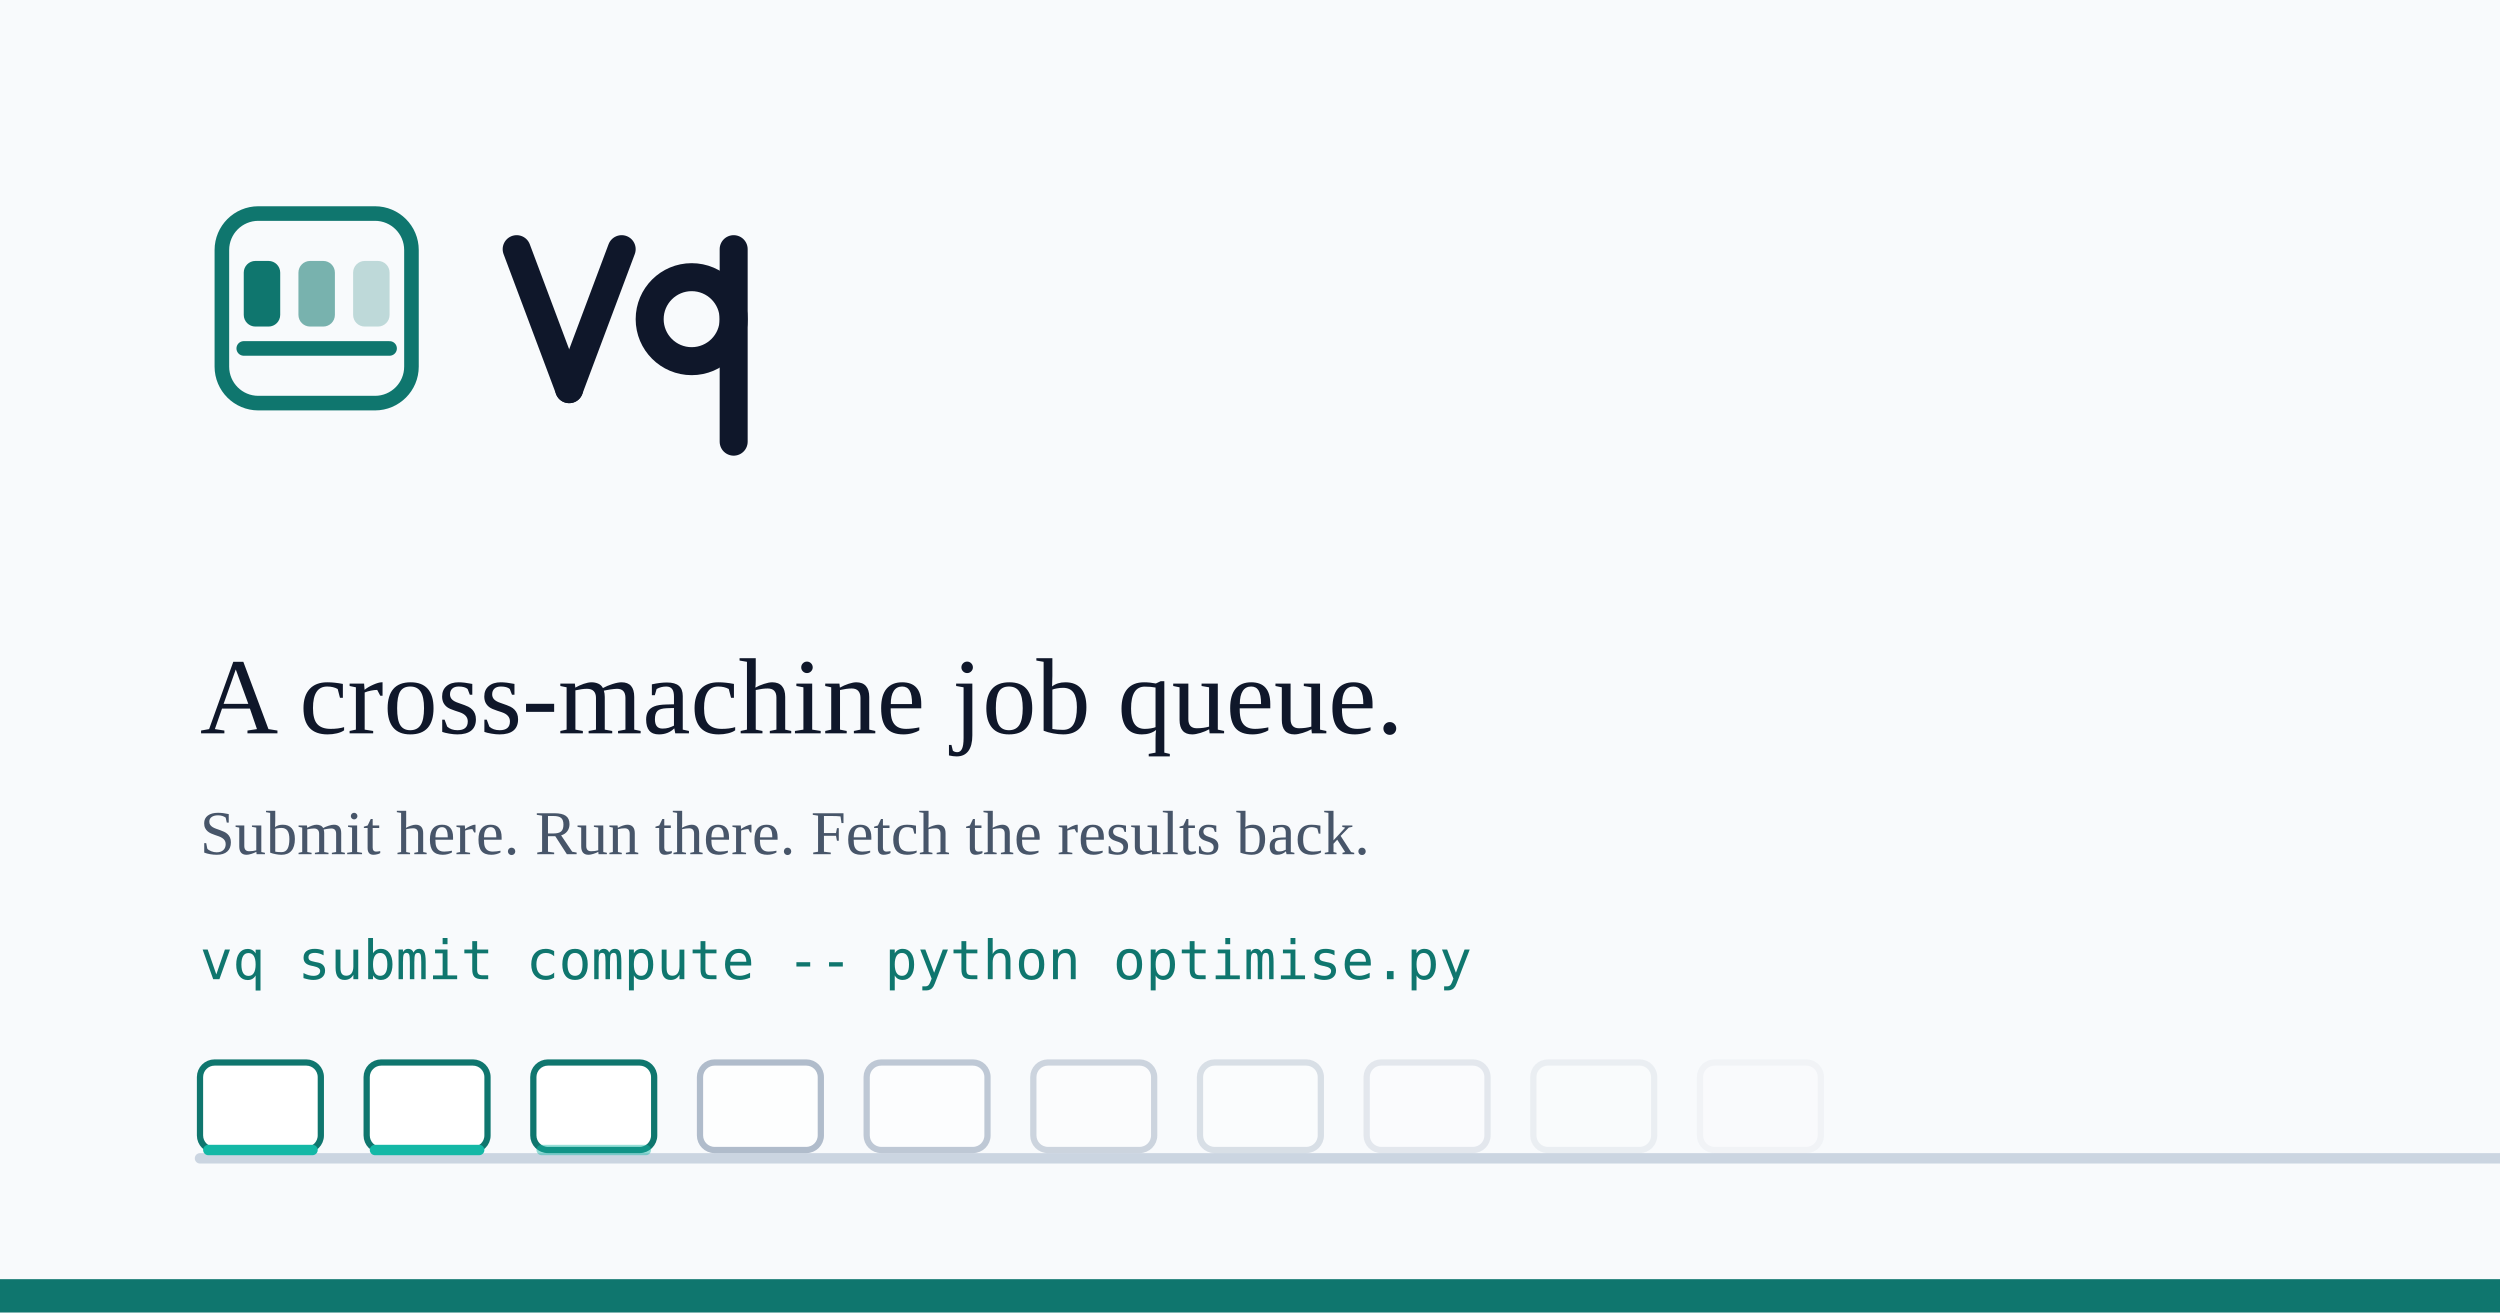
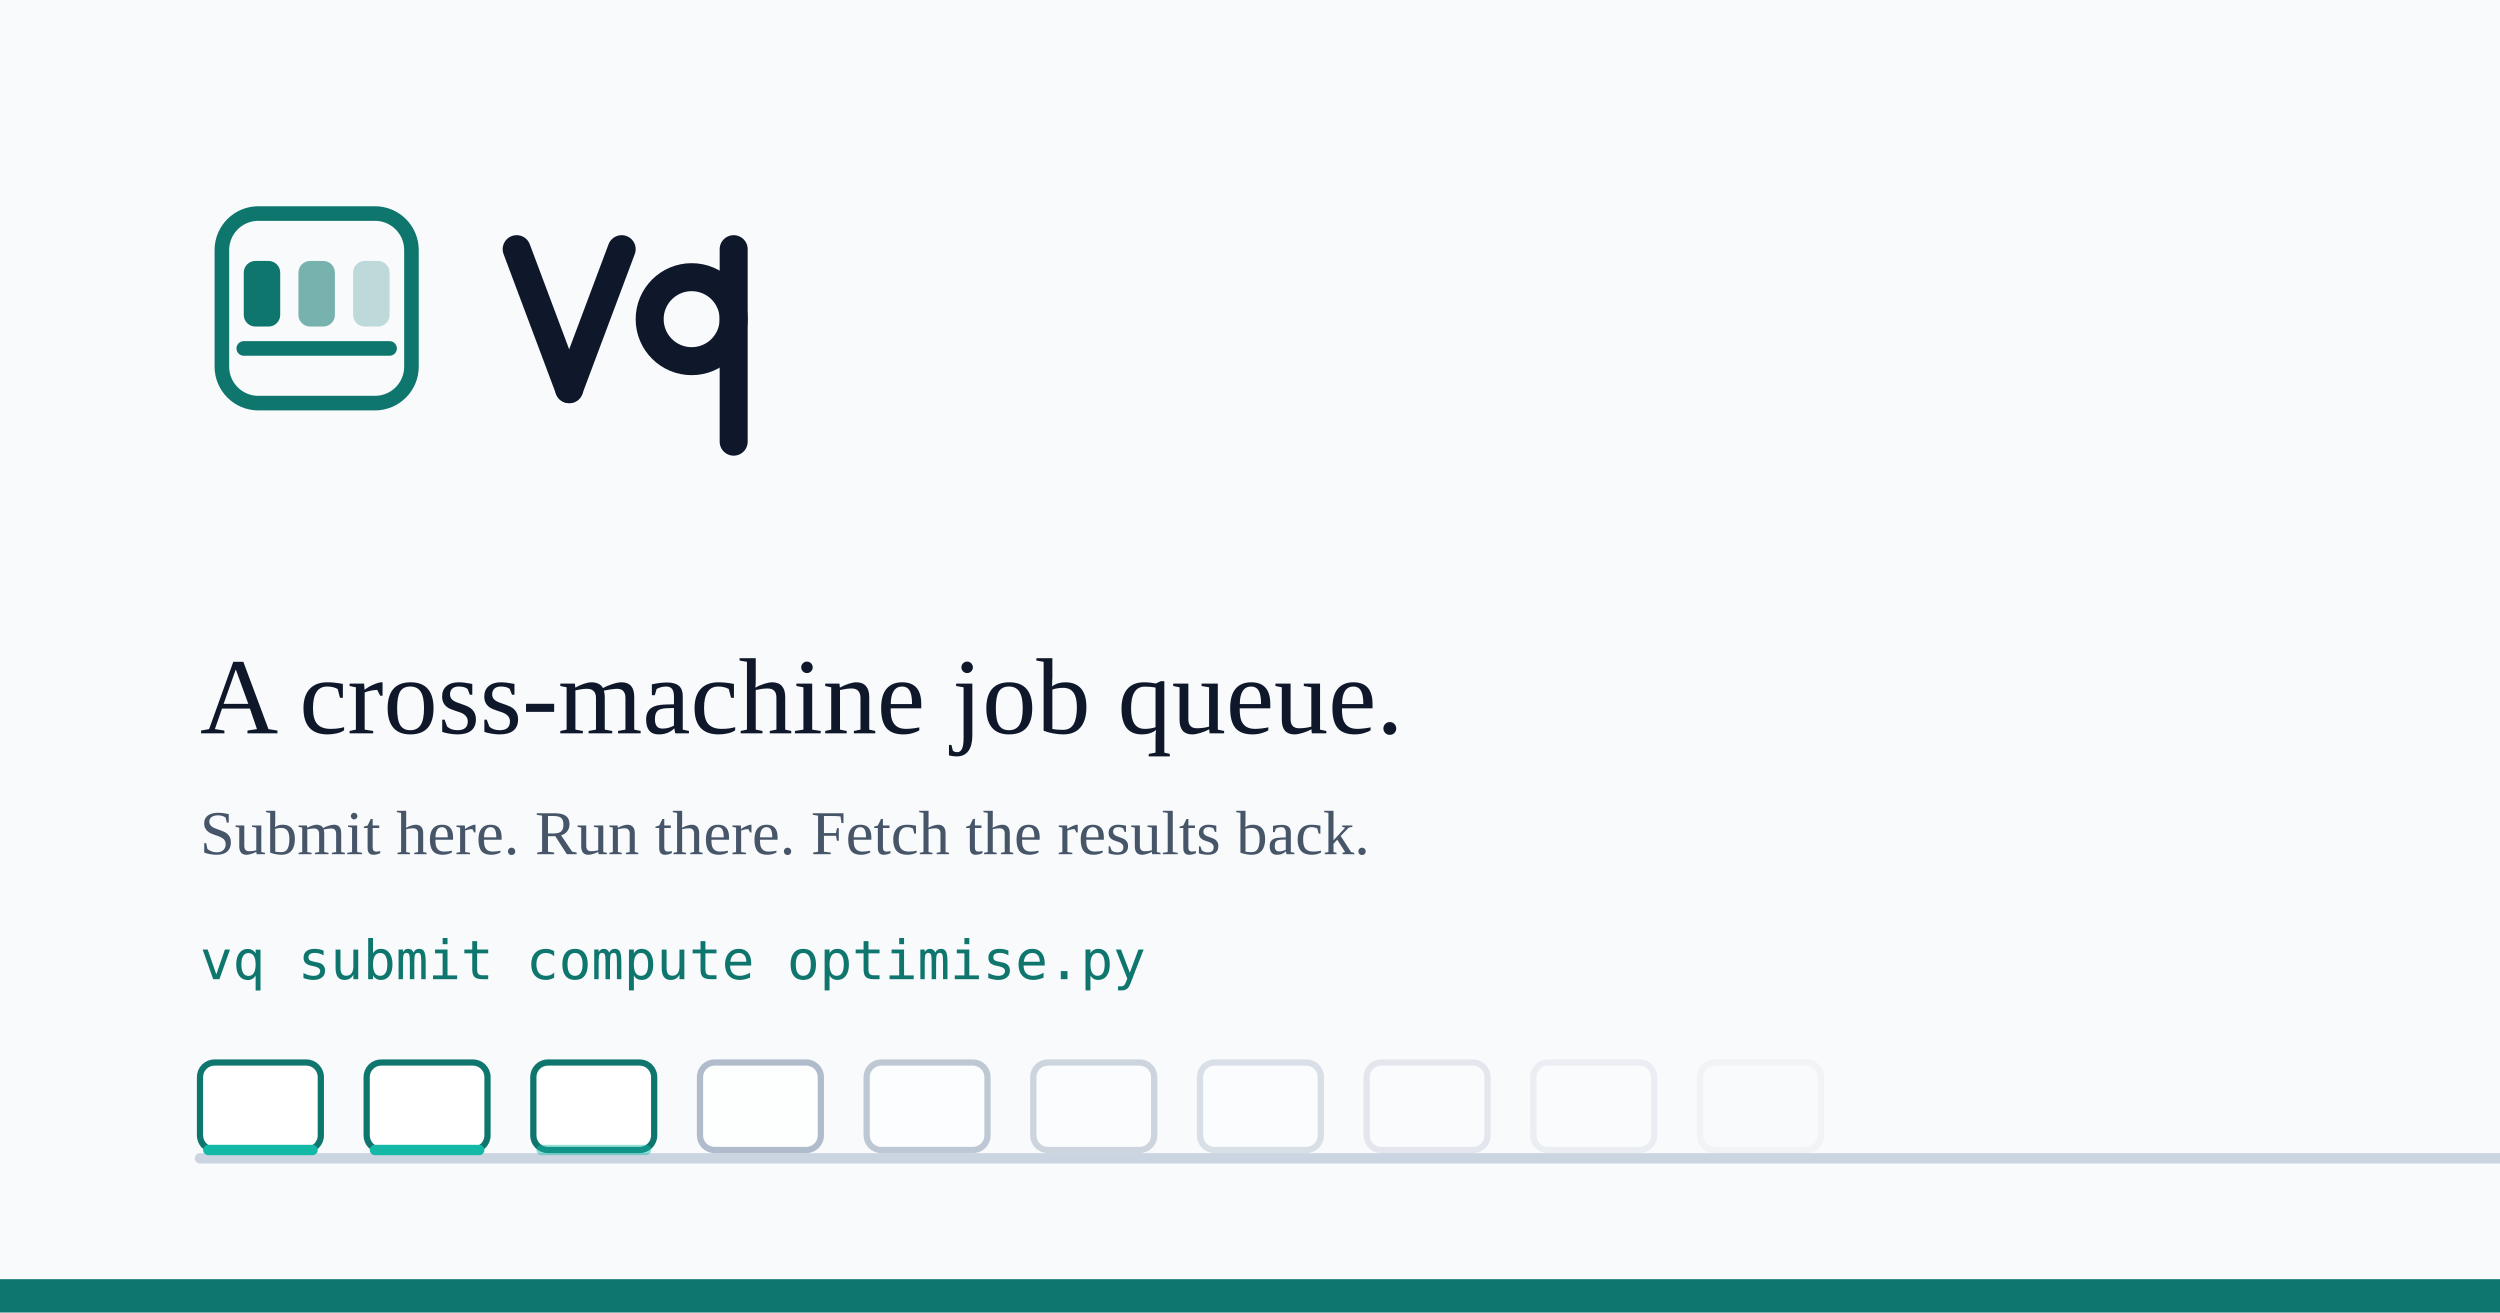
<svg xmlns="http://www.w3.org/2000/svg" viewBox="0 0 1200 630" width="1200" height="630" role="img" aria-label="vq, a cross-machine job queue">
  <rect width="1200" height="630" fill="#F8FAFC" />
  <rect y="614" width="1200" height="16" fill="#0F766E" />
  <g id="vq-glyph" transform="translate(96,92) scale(3.5)">
    <rect x="3" y="3" width="26" height="26" rx="5" ry="5" fill="none" stroke="#0F766E" stroke-width="2" />
    <rect x="6" y="9.5" width="5" height="9" rx="1.6" ry="1.6" fill="#0F766E" />
    <rect x="13.5" y="9.5" width="5" height="9" rx="1.6" ry="1.6" fill="#0F766E" opacity="0.55" />
    <rect x="21" y="9.5" width="5" height="9" rx="1.6" ry="1.6" fill="#0F766E" opacity="0.25" />
    <line x1="6" y1="21.5" x2="26" y2="21.5" stroke="#0F766E" stroke-width="2" stroke-linecap="round" />
  </g>
  <g transform="translate(248,86) scale(4.2)" stroke="#0F172A" fill="#0F172A" stroke-linejoin="round">
    <line x1="0.0" y1="8" x2="6.0" y2="24" stroke-width="3.2" stroke-linecap="round" />
    <line x1="12.0" y1="8" x2="6.0" y2="24" stroke-width="3.2" stroke-linecap="round" />
    <circle cx="20.0" cy="16.0" r="4.8" fill="none" stroke-width="3.2" />
    <line x1="24.8" y1="8" x2="24.8" y2="30" stroke-width="3.2" stroke-linecap="round" />
  </g>
  <text x="96" y="352" font-family="Georgia, 'Times New Roman', serif" font-size="52" fill="#0F172A">A cross-machine job queue.</text>
  <text x="96" y="410" font-family="Georgia, 'Times New Roman', serif" font-size="30" fill="#475569">Submit here. Run there. Fetch the results back.</text>
-   <text x="96" y="470" font-family="'SF Mono', Menlo, Consolas, monospace" font-size="26" fill="#0F766E">vq submit compute -- python optimise.py</text>
+   <text x="96" y="470" font-family="'SF Mono', Menlo, Consolas, monospace" font-size="26" fill="#0F766E">vq submit compute optimise.py</text>
  <g>
    <line x1="96" y1="556" x2="1200" y2="556" stroke="#CBD5E1" stroke-width="5" stroke-linecap="round" />
    <g fill="#FFFFFF" stroke="#94A3B8" stroke-width="3">
      <rect x="96" y="510" width="58" height="42" rx="7" fill="#FFFFFF" stroke="#0F766E" />
      <rect x="176" y="510" width="58" height="42" rx="7" fill="#FFFFFF" stroke="#0F766E" />
      <rect x="256" y="510" width="58" height="42" rx="7" fill="#FFFFFF" stroke="#0F766E" />
      <rect x="336" y="510" width="58" height="42" rx="7" opacity="0.72" />
      <rect x="416" y="510" width="58" height="42" rx="7" opacity="0.58" />
      <rect x="496" y="510" width="58" height="42" rx="7" opacity="0.44" />
      <rect x="576" y="510" width="58" height="42" rx="7" opacity="0.32" />
      <rect x="656" y="510" width="58" height="42" rx="7" opacity="0.22" />
      <rect x="736" y="510" width="58" height="42" rx="7" opacity="0.14" />
      <rect x="816" y="510" width="58" height="42" rx="7" opacity="0.08" />
    </g>
    <g stroke="#14B8A6" stroke-width="5" stroke-linecap="round">
      <line x1="100" y1="552" x2="150" y2="552" />
      <line x1="180" y1="552" x2="230" y2="552" />
      <line x1="260" y1="552" x2="310" y2="552" opacity="0.45" />
    </g>
  </g>
</svg>
